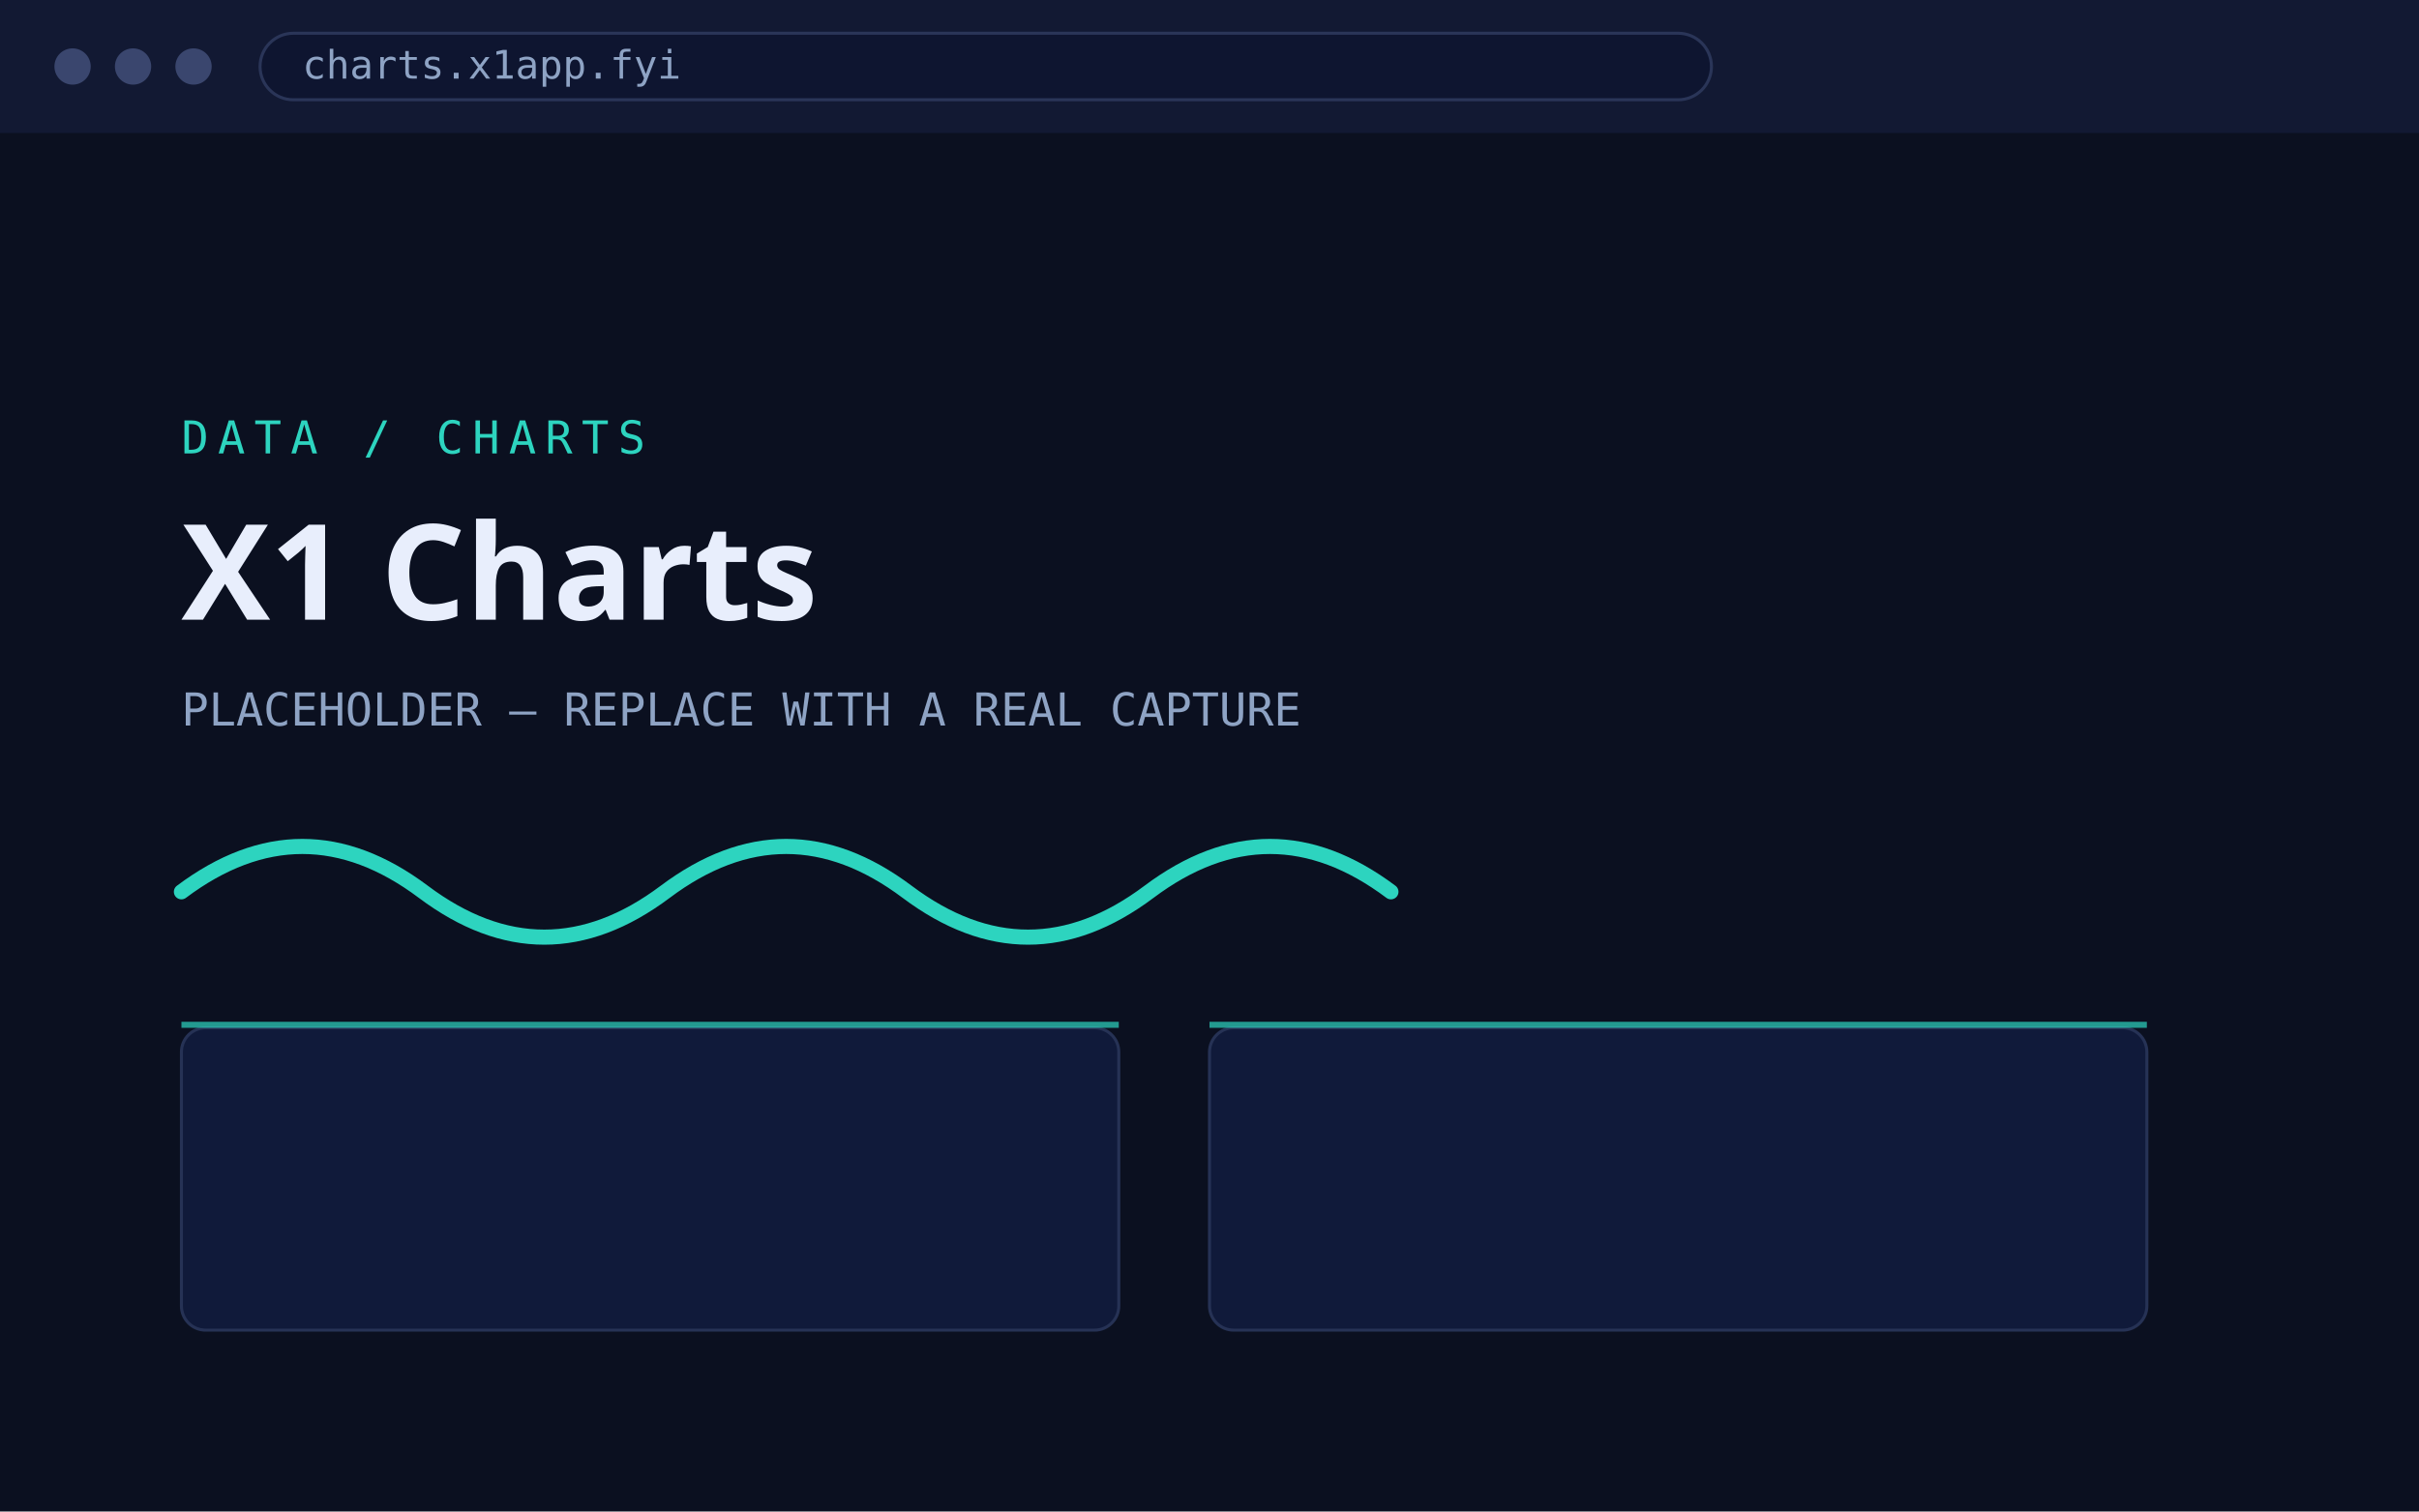
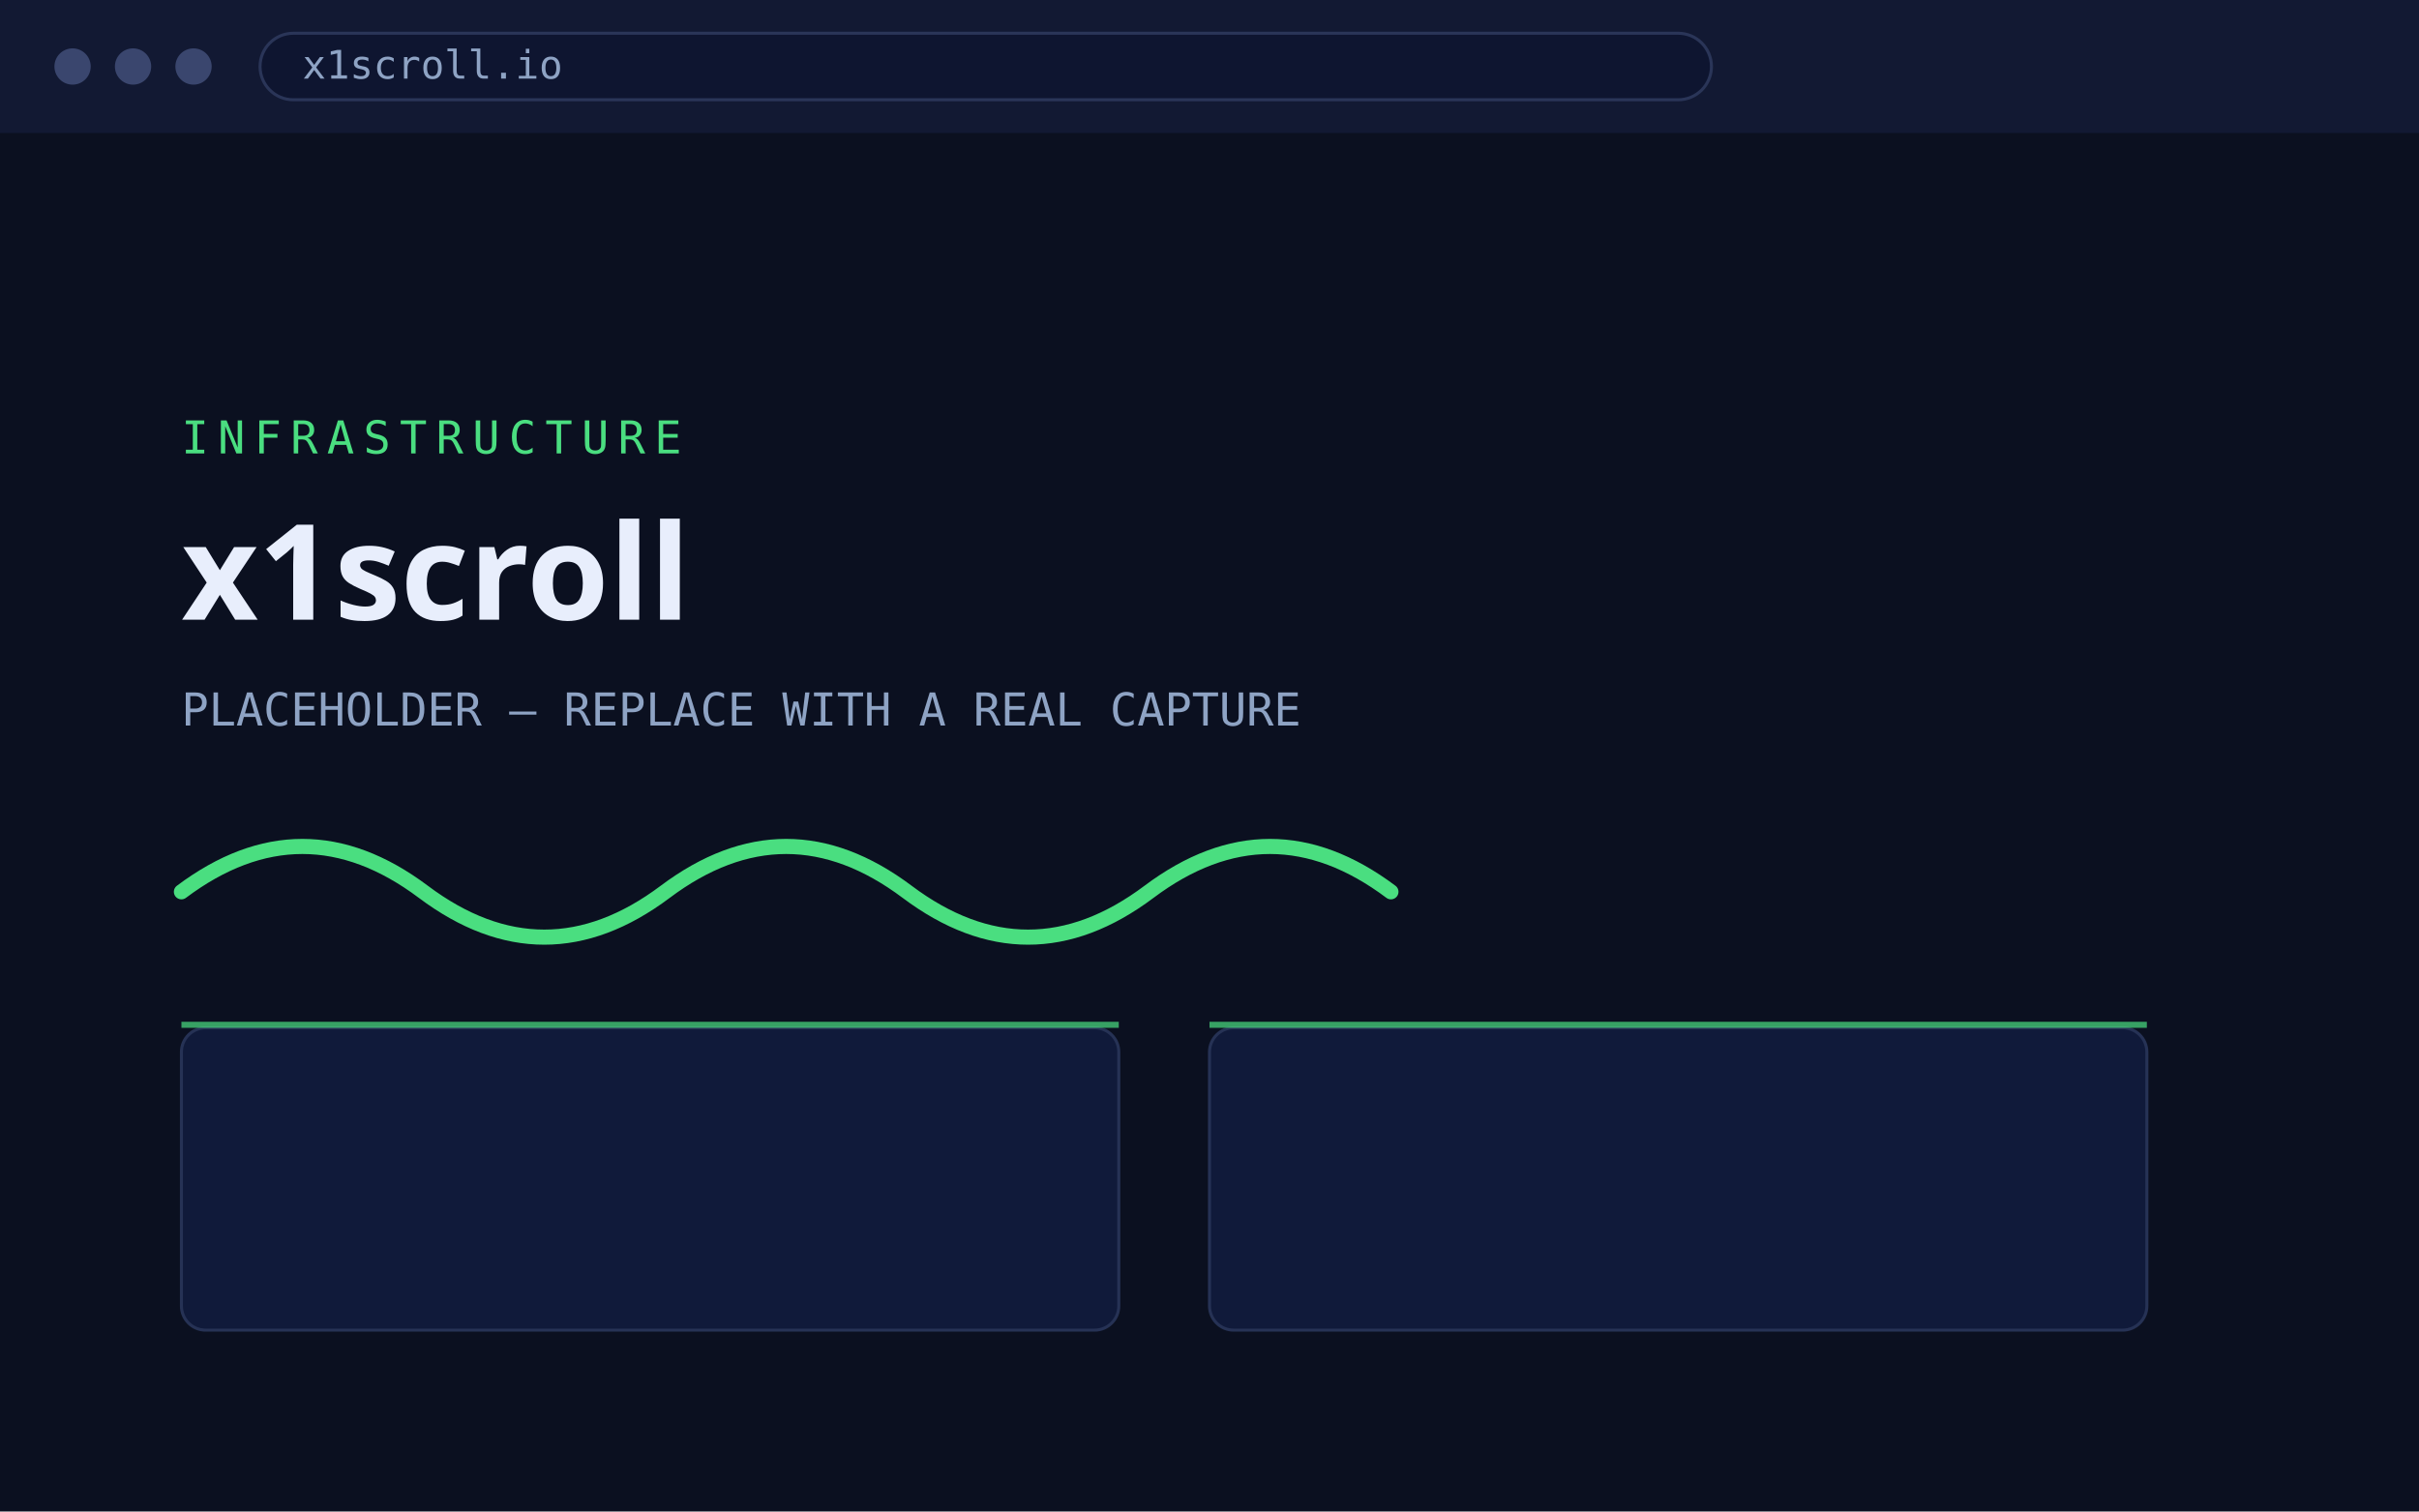
<svg xmlns="http://www.w3.org/2000/svg" viewBox="0 0 800 500">
  <rect width="800" height="500" fill="#0b1020" />
  <rect width="800" height="44" fill="#121933" />
  <circle cx="24" cy="22" r="6" fill="#3a466e" />
  <circle cx="44" cy="22" r="6" fill="#3a466e" />
  <circle cx="64" cy="22" r="6" fill="#3a466e" />
  <rect x="86" y="11" width="480" height="22" rx="11" fill="#0e1530" stroke="#2a3558" />
-   <text x="100" y="26" font-family="monospace" font-size="13" fill="#8ea3c4">charts.x1app.fyi</text>
-   <text x="60" y="150" font-family="monospace" font-size="15" letter-spacing="3" fill="#2dd4bf">DATA / CHARTS</text>
-   <text x="60" y="205" font-family="sans-serif" font-size="44" font-weight="bold" fill="#e8eefc">X1 Charts</text>
+   <text x="100" y="26" font-family="monospace" font-size="13" fill="#8ea3c4">x1scroll.io</text>
+   <text x="60" y="150" font-family="monospace" font-size="15" letter-spacing="3" fill="#4ade80">INFRASTRUCTURE</text>
+   <text x="60" y="205" font-family="sans-serif" font-size="44" font-weight="bold" fill="#e8eefc">x1scroll</text>
  <text x="60" y="240" font-family="monospace" font-size="15" fill="#8ea3c4">PLACEHOLDER — REPLACE WITH A REAL CAPTURE</text>
-   <path d="M60 295 q 40 -30 80 0 t 80 0 t 80 0 t 80 0 t 80 0" stroke="#2dd4bf" stroke-width="5" fill="none" stroke-linecap="round" />
+   <path d="M60 295 q 40 -30 80 0 t 80 0 t 80 0 t 80 0 t 80 0" stroke="#4ade80" stroke-width="5" fill="none" stroke-linecap="round" />
  <rect x="60" y="340" width="310" height="100" rx="8" fill="#101a3a" stroke="#263255" />
  <rect x="400" y="340" width="310" height="100" rx="8" fill="#101a3a" stroke="#263255" />
-   <rect x="60" y="338" width="310" height="2" fill="#2dd4bf" opacity="0.7" />
-   <rect x="400" y="338" width="310" height="2" fill="#2dd4bf" opacity="0.7" />
+   <rect x="60" y="338" width="310" height="2" fill="#4ade80" opacity="0.7" />
+   <rect x="400" y="338" width="310" height="2" fill="#4ade80" opacity="0.7" />
</svg>
